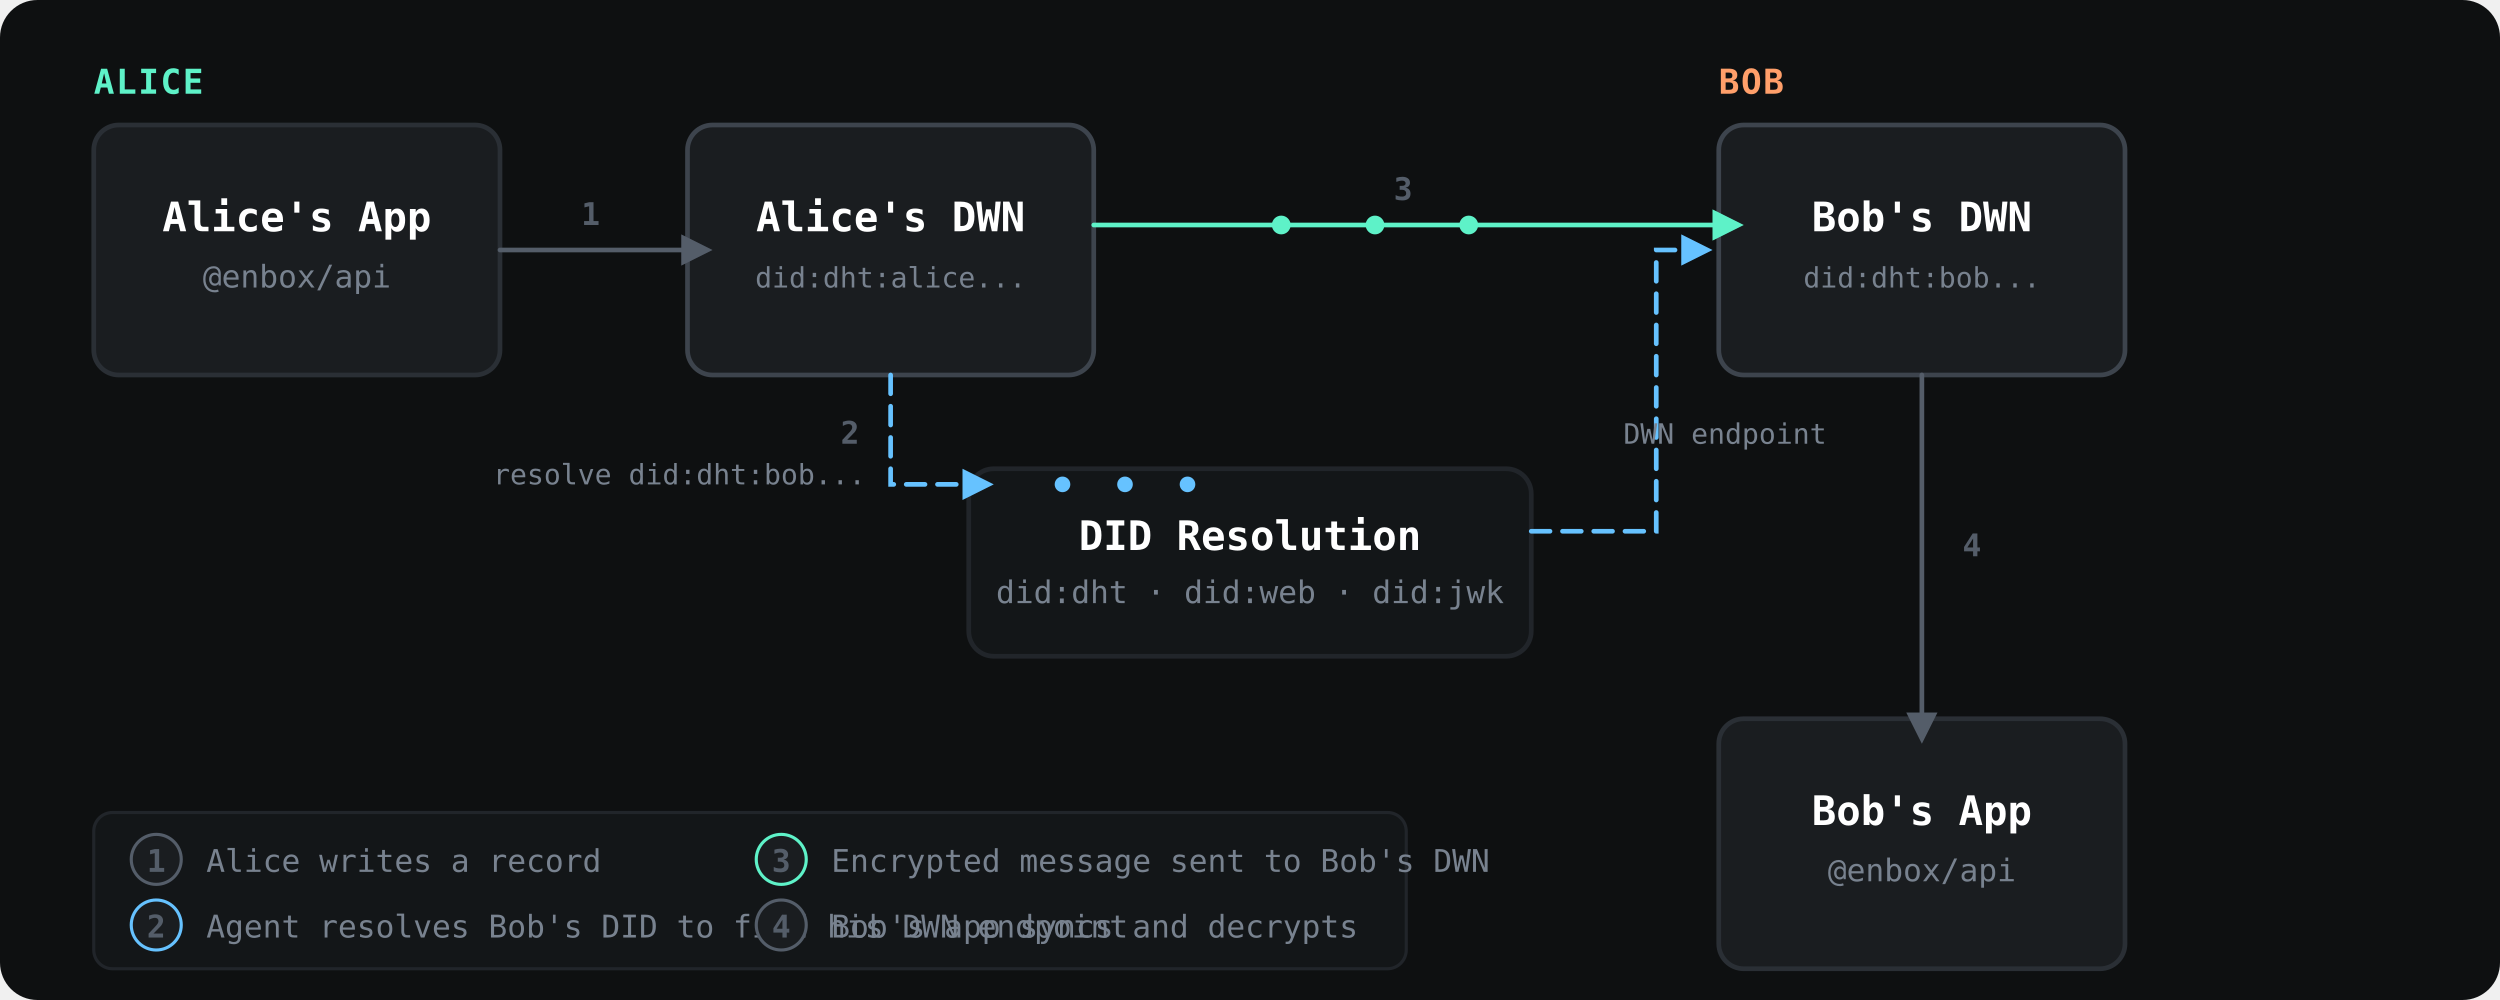
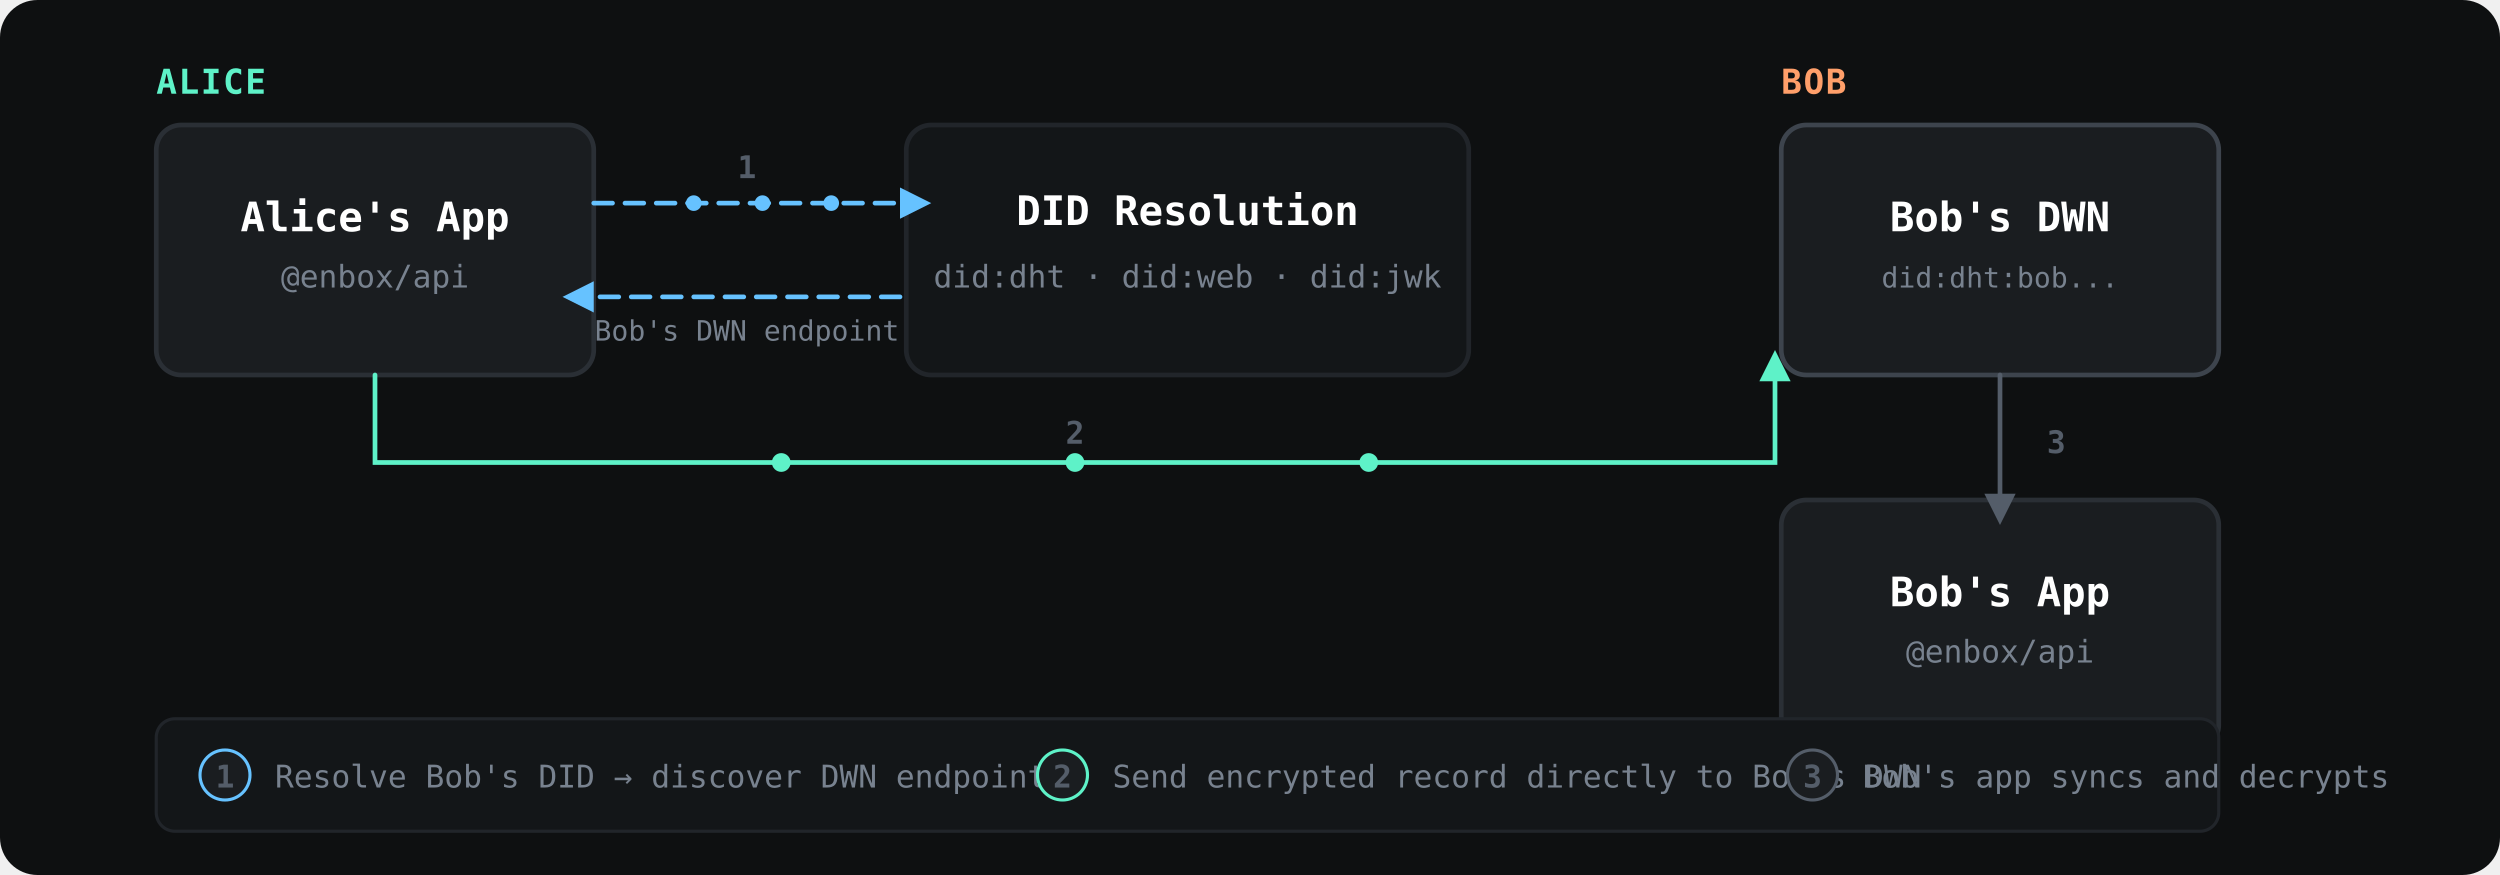
- <svg xmlns="http://www.w3.org/2000/svg" viewBox="0 0 800 320" fill="none">
+ <svg xmlns="http://www.w3.org/2000/svg" viewBox="0 0 800 280" fill="none">
  <style>
    text { font-family: ui-monospace, 'JetBrains Mono', 'Cascadia Code', monospace; }
    .label { fill: #ffffff; font-size: 13px; font-weight: 600; }
    .sublabel { fill: #78828f; font-size: 10px; }
    .step { fill: #545d69; font-size: 10px; font-weight: 600; }
    .box { stroke-width: 1.5; rx: 8; }
    .arrow { stroke: #545d69; stroke-width: 1.5; stroke-linecap: round; }
    .arrow-accent { stroke: #5ef2c8; stroke-width: 1.5; stroke-linecap: round; }
    .arrow-resolve { stroke: #66c2ff; stroke-width: 1.5; stroke-linecap: round; stroke-dasharray: 6 4; }
    .dot { fill: #5ef2c8; }
    .dot-blue { fill: #66c2ff; }
    @keyframes pulse {
      0%, 100% { opacity: 0.3; }
      50% { opacity: 1; }
    }
    .d1 { animation: pulse 2.4s ease-in-out infinite; }
    .d2 { animation: pulse 2.4s ease-in-out 0.3s infinite; }
    .d3 { animation: pulse 2.4s ease-in-out 0.6s infinite; }
    .d4 { animation: pulse 2.4s ease-in-out 0.15s infinite; }
    .d5 { animation: pulse 2.4s ease-in-out 0.45s infinite; }
    .d6 { animation: pulse 2.4s ease-in-out 0.75s infinite; }
    .persona { font-size: 11px; font-weight: 600; letter-spacing: 0.5px; }
    .did-text { fill: #78828f; font-size: 9px; }
  </style>
-   <rect width="800" height="320" fill="#0e1011" rx="12" />
-   <text x="30" y="30" class="persona" fill="#5ef2c8">ALICE</text>
-   <rect x="30" y="40" width="130" height="80" class="box" fill="#1a1d20" stroke="#2a2f35" />
-   <text x="95" y="74" text-anchor="middle" class="label">Alice's App</text>
-   <text x="95" y="92" text-anchor="middle" class="sublabel">@enbox/api</text>
-   <rect x="220" y="40" width="130" height="80" class="box" fill="#1a1d20" stroke="#3d444d" />
-   <text x="285" y="74" text-anchor="middle" class="label">Alice's DWN</text>
-   <text x="285" y="92" text-anchor="middle" class="did-text">did:dht:alice...</text>
-   <line x1="160" y1="80" x2="218" y2="80" class="arrow" />
-   <polygon points="218,75 228,80 218,85" fill="#545d69" />
-   <text x="189" y="72" text-anchor="middle" class="step">1</text>
-   <rect x="310" y="150" width="180" height="60" class="box" fill="#131618" stroke="#21252a" />
-   <text x="400" y="176" text-anchor="middle" class="label" fill="#66c2ff">DID Resolution</text>
-   <text x="400" y="193" text-anchor="middle" class="sublabel">did:dht · did:web · did:jwk</text>
-   <path d="M 285 120 L 285 155 L 308 155" class="arrow-resolve" fill="none" />
-   <polygon points="308,150 318,155 308,160" fill="#66c2ff" />
-   <text x="272" y="142" text-anchor="middle" class="step" fill="#66c2ff">2</text>
-   <text x="285" y="155" text-anchor="end" class="did-text" dx="-8">resolve did:dht:bob...</text>
-   <path d="M 490 170 L 530 170 L 530 80 L 538 80" class="arrow-resolve" fill="none" />
-   <polygon points="538,75 548,80 538,85" fill="#66c2ff" />
-   <text x="552" y="142" text-anchor="middle" class="did-text">DWN endpoint</text>
-   <circle cx="340" cy="155" r="2.5" class="dot-blue d1" />
-   <circle cx="360" cy="155" r="2.5" class="dot-blue d2" />
-   <circle cx="380" cy="155" r="2.5" class="dot-blue d3" />
-   <text x="550" y="30" class="persona" fill="#ff9f6a">BOB</text>
-   <rect x="550" y="40" width="130" height="80" class="box" fill="#1a1d20" stroke="#3d444d" />
-   <text x="615" y="74" text-anchor="middle" class="label">Bob's DWN</text>
-   <text x="615" y="92" text-anchor="middle" class="did-text">did:dht:bob...</text>
-   <rect x="550" y="230" width="130" height="80" class="box" fill="#1a1d20" stroke="#2a2f35" />
-   <text x="615" y="264" text-anchor="middle" class="label">Bob's App</text>
-   <text x="615" y="282" text-anchor="middle" class="sublabel">@enbox/api</text>
-   <line x1="350" y1="72" x2="548" y2="72" class="arrow-accent" />
-   <polygon points="548,67 558,72 548,77" fill="#5ef2c8" />
-   <text x="449" y="64" text-anchor="middle" class="step" fill="#5ef2c8">3</text>
-   <circle cx="410" cy="72" r="3" class="dot d4" />
-   <circle cx="440" cy="72" r="3" class="dot d5" />
-   <circle cx="470" cy="72" r="3" class="dot d6" />
-   <line x1="615" y1="120" x2="615" y2="228" class="arrow" />
-   <polygon points="610,228 615,238 620,228" fill="#545d69" />
-   <text x="628" y="178" class="step">4</text>
-   <rect x="30" y="260" width="420" height="50" rx="6" fill="#131618" stroke="#21252a" stroke-width="1" />
-   <circle cx="50" cy="275" r="8" fill="#1a1d20" stroke="#545d69" stroke-width="1" />
-   <text x="50" y="279" text-anchor="middle" class="step">1</text>
-   <text x="66" y="279" class="sublabel">Alice writes a record</text>
-   <circle cx="50" cy="296" r="8" fill="#1a1d20" stroke="#66c2ff" stroke-width="1" />
-   <text x="50" y="300" text-anchor="middle" class="step" fill="#66c2ff">2</text>
-   <text x="66" y="300" class="sublabel">Agent resolves Bob's DID to find his DWN endpoint</text>
-   <circle cx="250" cy="275" r="8" fill="#1a1d20" stroke="#5ef2c8" stroke-width="1" />
-   <text x="250" y="279" text-anchor="middle" class="step" fill="#5ef2c8">3</text>
-   <text x="266" y="279" class="sublabel">Encrypted message sent to Bob's DWN</text>
-   <circle cx="250" cy="296" r="8" fill="#1a1d20" stroke="#545d69" stroke-width="1" />
-   <text x="250" y="300" text-anchor="middle" class="step">4</text>
-   <text x="266" y="300" class="sublabel">Bob's app syncs and decrypts</text>
+   <rect width="800" height="280" fill="#0e1011" rx="12" />
+   <text x="50" y="30" class="persona" fill="#5ef2c8">ALICE</text>
+   <rect x="50" y="40" width="140" height="80" class="box" fill="#1a1d20" stroke="#2a2f35" />
+   <text x="120" y="74" text-anchor="middle" class="label">Alice's App</text>
+   <text x="120" y="92" text-anchor="middle" class="sublabel">@enbox/api</text>
+   <rect x="290" y="40" width="180" height="80" class="box" fill="#131618" stroke="#21252a" />
+   <text x="380" y="72" text-anchor="middle" class="label" fill="#66c2ff">DID Resolution</text>
+   <text x="380" y="92" text-anchor="middle" class="sublabel">did:dht · did:web · did:jwk</text>
+   <line x1="190" y1="65" x2="288" y2="65" class="arrow-resolve" />
+   <polygon points="288,60 298,65 288,70" fill="#66c2ff" />
+   <text x="239" y="57" text-anchor="middle" class="step" fill="#66c2ff">1</text>
+   <circle cx="222" cy="65" r="2.5" class="dot-blue d1" />
+   <circle cx="244" cy="65" r="2.5" class="dot-blue d2" />
+   <circle cx="266" cy="65" r="2.5" class="dot-blue d3" />
+   <line x1="288" y1="95" x2="190" y2="95" class="arrow-resolve" />
+   <polygon points="190,90 180,95 190,100" fill="#66c2ff" />
+   <text x="239" y="109" text-anchor="middle" class="did-text">Bob's DWN endpoint</text>
+   <text x="570" y="30" class="persona" fill="#ff9f6a">BOB</text>
+   <rect x="570" y="40" width="140" height="80" class="box" fill="#1a1d20" stroke="#3d444d" />
+   <text x="640" y="74" text-anchor="middle" class="label">Bob's DWN</text>
+   <text x="640" y="92" text-anchor="middle" class="did-text">did:dht:bob...</text>
+   <rect x="570" y="160" width="140" height="80" class="box" fill="#1a1d20" stroke="#2a2f35" />
+   <text x="640" y="194" text-anchor="middle" class="label">Bob's App</text>
+   <text x="640" y="212" text-anchor="middle" class="sublabel">@enbox/api</text>
+   <path d="M 120 120 L 120 148 L 568 148 L 568 122" class="arrow-accent" fill="none" />
+   <polygon points="563,122 568,112 573,122" fill="#5ef2c8" />
+   <text x="344" y="142" text-anchor="middle" class="step" fill="#5ef2c8">2</text>
+   <circle cx="250" cy="148" r="3" class="dot d4" />
+   <circle cx="344" cy="148" r="3" class="dot d5" />
+   <circle cx="438" cy="148" r="3" class="dot d6" />
+   <line x1="640" y1="120" x2="640" y2="158" class="arrow" />
+   <polygon points="635,158 640,168 645,158" fill="#545d69" />
+   <text x="655" y="145" class="step">3</text>
+   <rect x="50" y="230" width="660" height="36" rx="6" fill="#131618" stroke="#21252a" stroke-width="1" />
+   <circle cx="72" cy="248" r="8" fill="#1a1d20" stroke="#66c2ff" stroke-width="1" />
+   <text x="72" y="252" text-anchor="middle" class="step" fill="#66c2ff">1</text>
+   <text x="88" y="252" class="sublabel">Resolve Bob's DID → discover DWN endpoint</text>
+   <circle cx="340" cy="248" r="8" fill="#1a1d20" stroke="#5ef2c8" stroke-width="1" />
+   <text x="340" y="252" text-anchor="middle" class="step" fill="#5ef2c8">2</text>
+   <text x="356" y="252" class="sublabel">Send encrypted record directly to Bob's DWN</text>
+   <circle cx="580" cy="248" r="8" fill="#1a1d20" stroke="#545d69" stroke-width="1" />
+   <text x="580" y="252" text-anchor="middle" class="step">3</text>
+   <text x="596" y="252" class="sublabel">Bob's app syncs and decrypts</text>
</svg>
